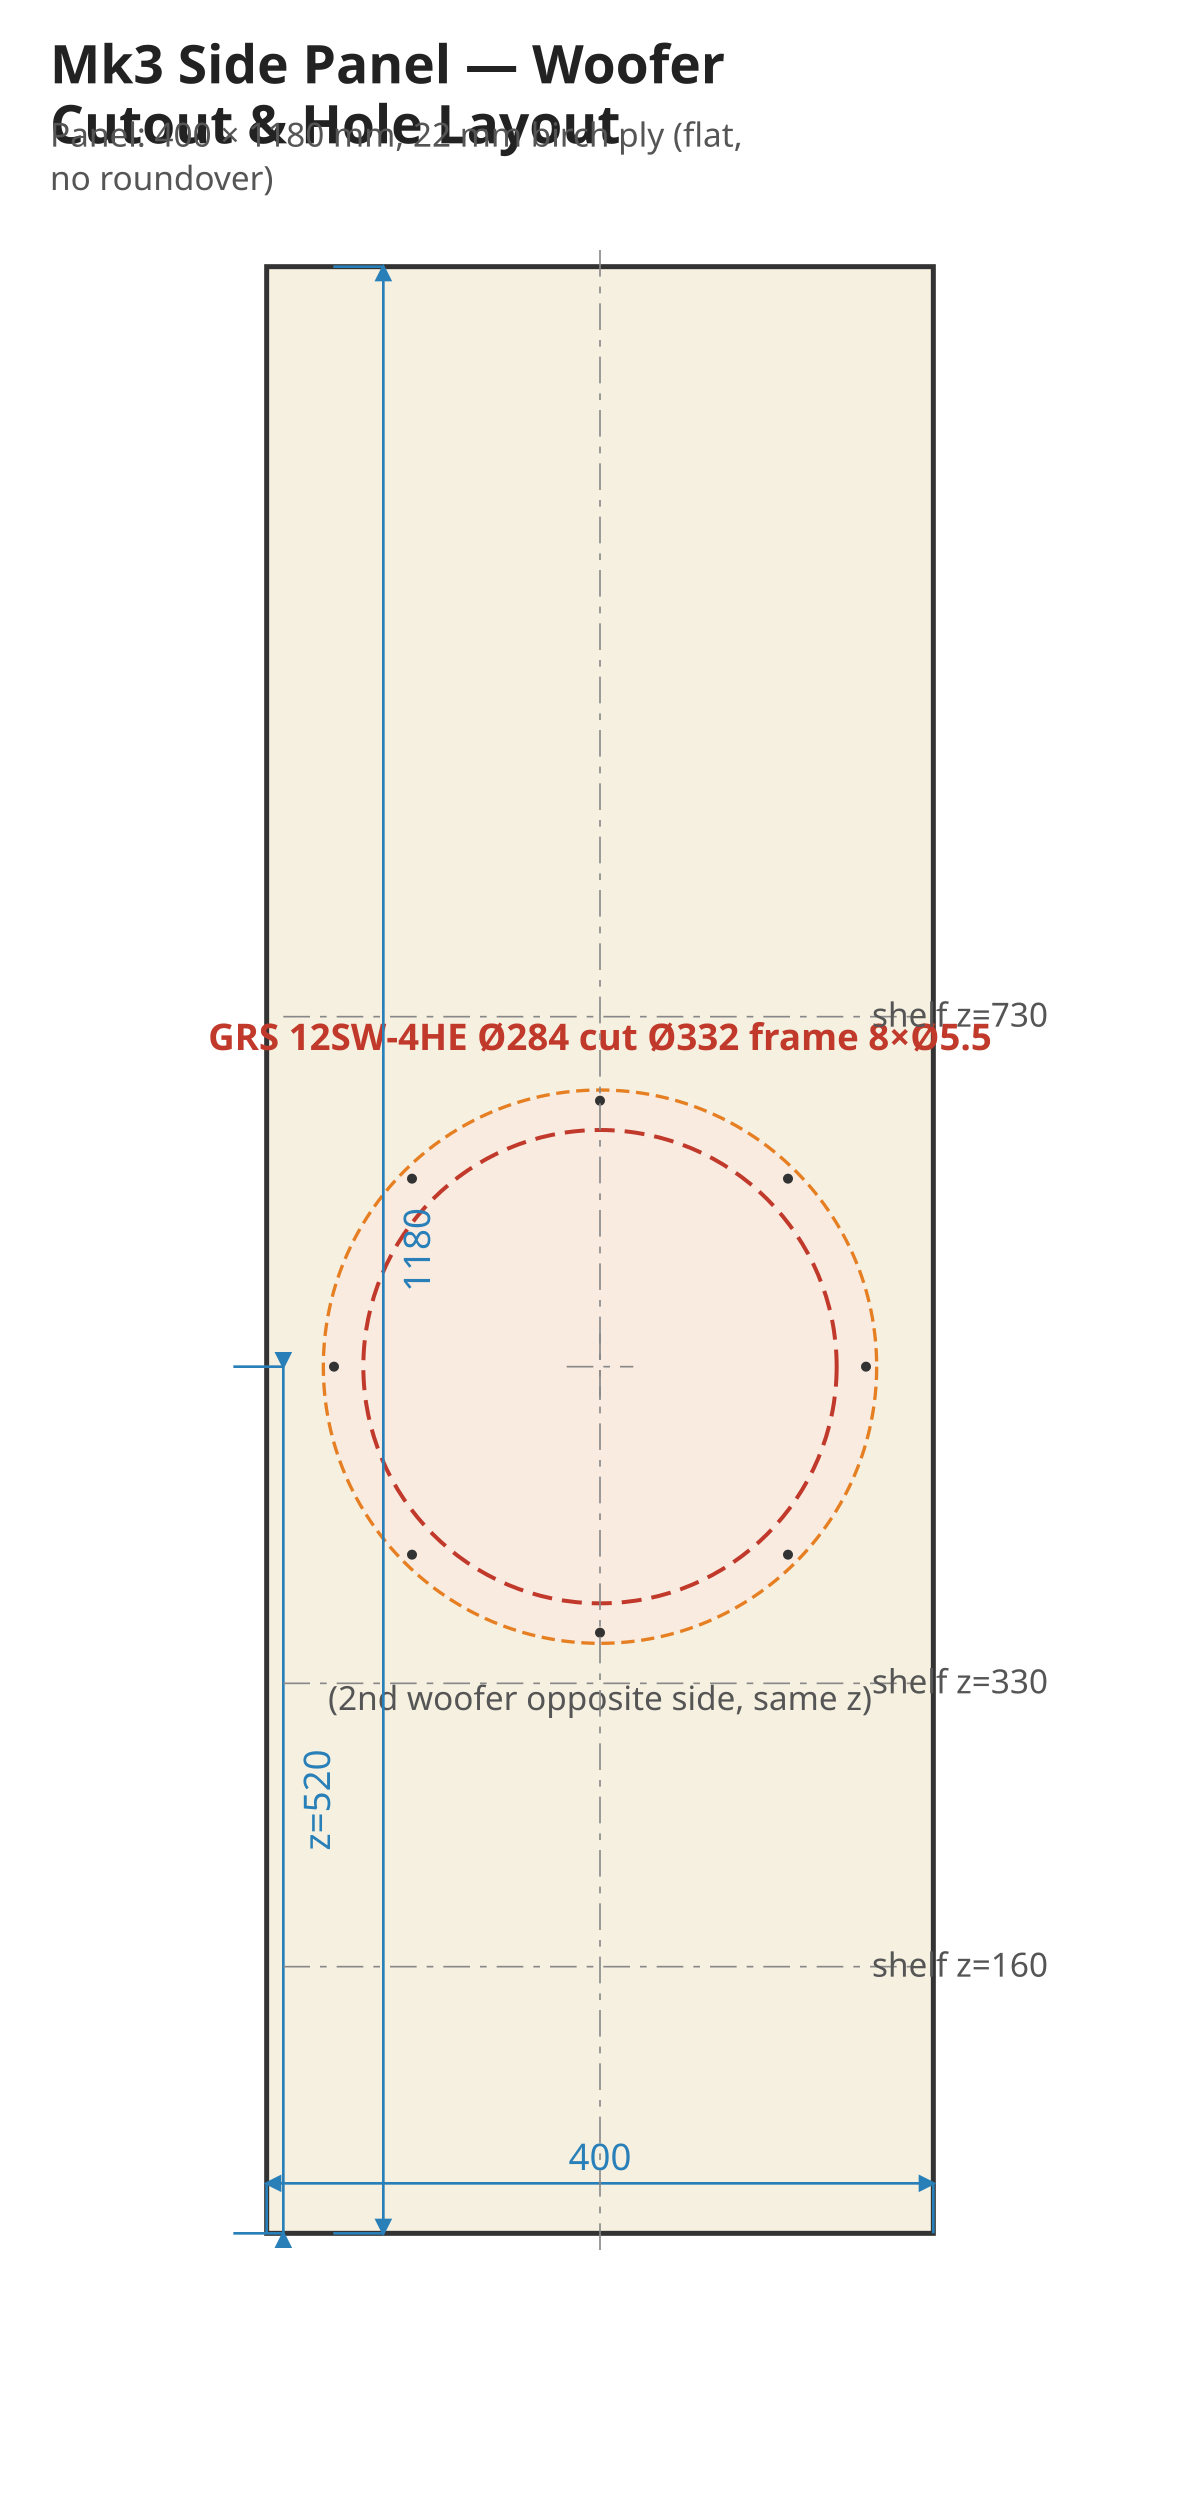
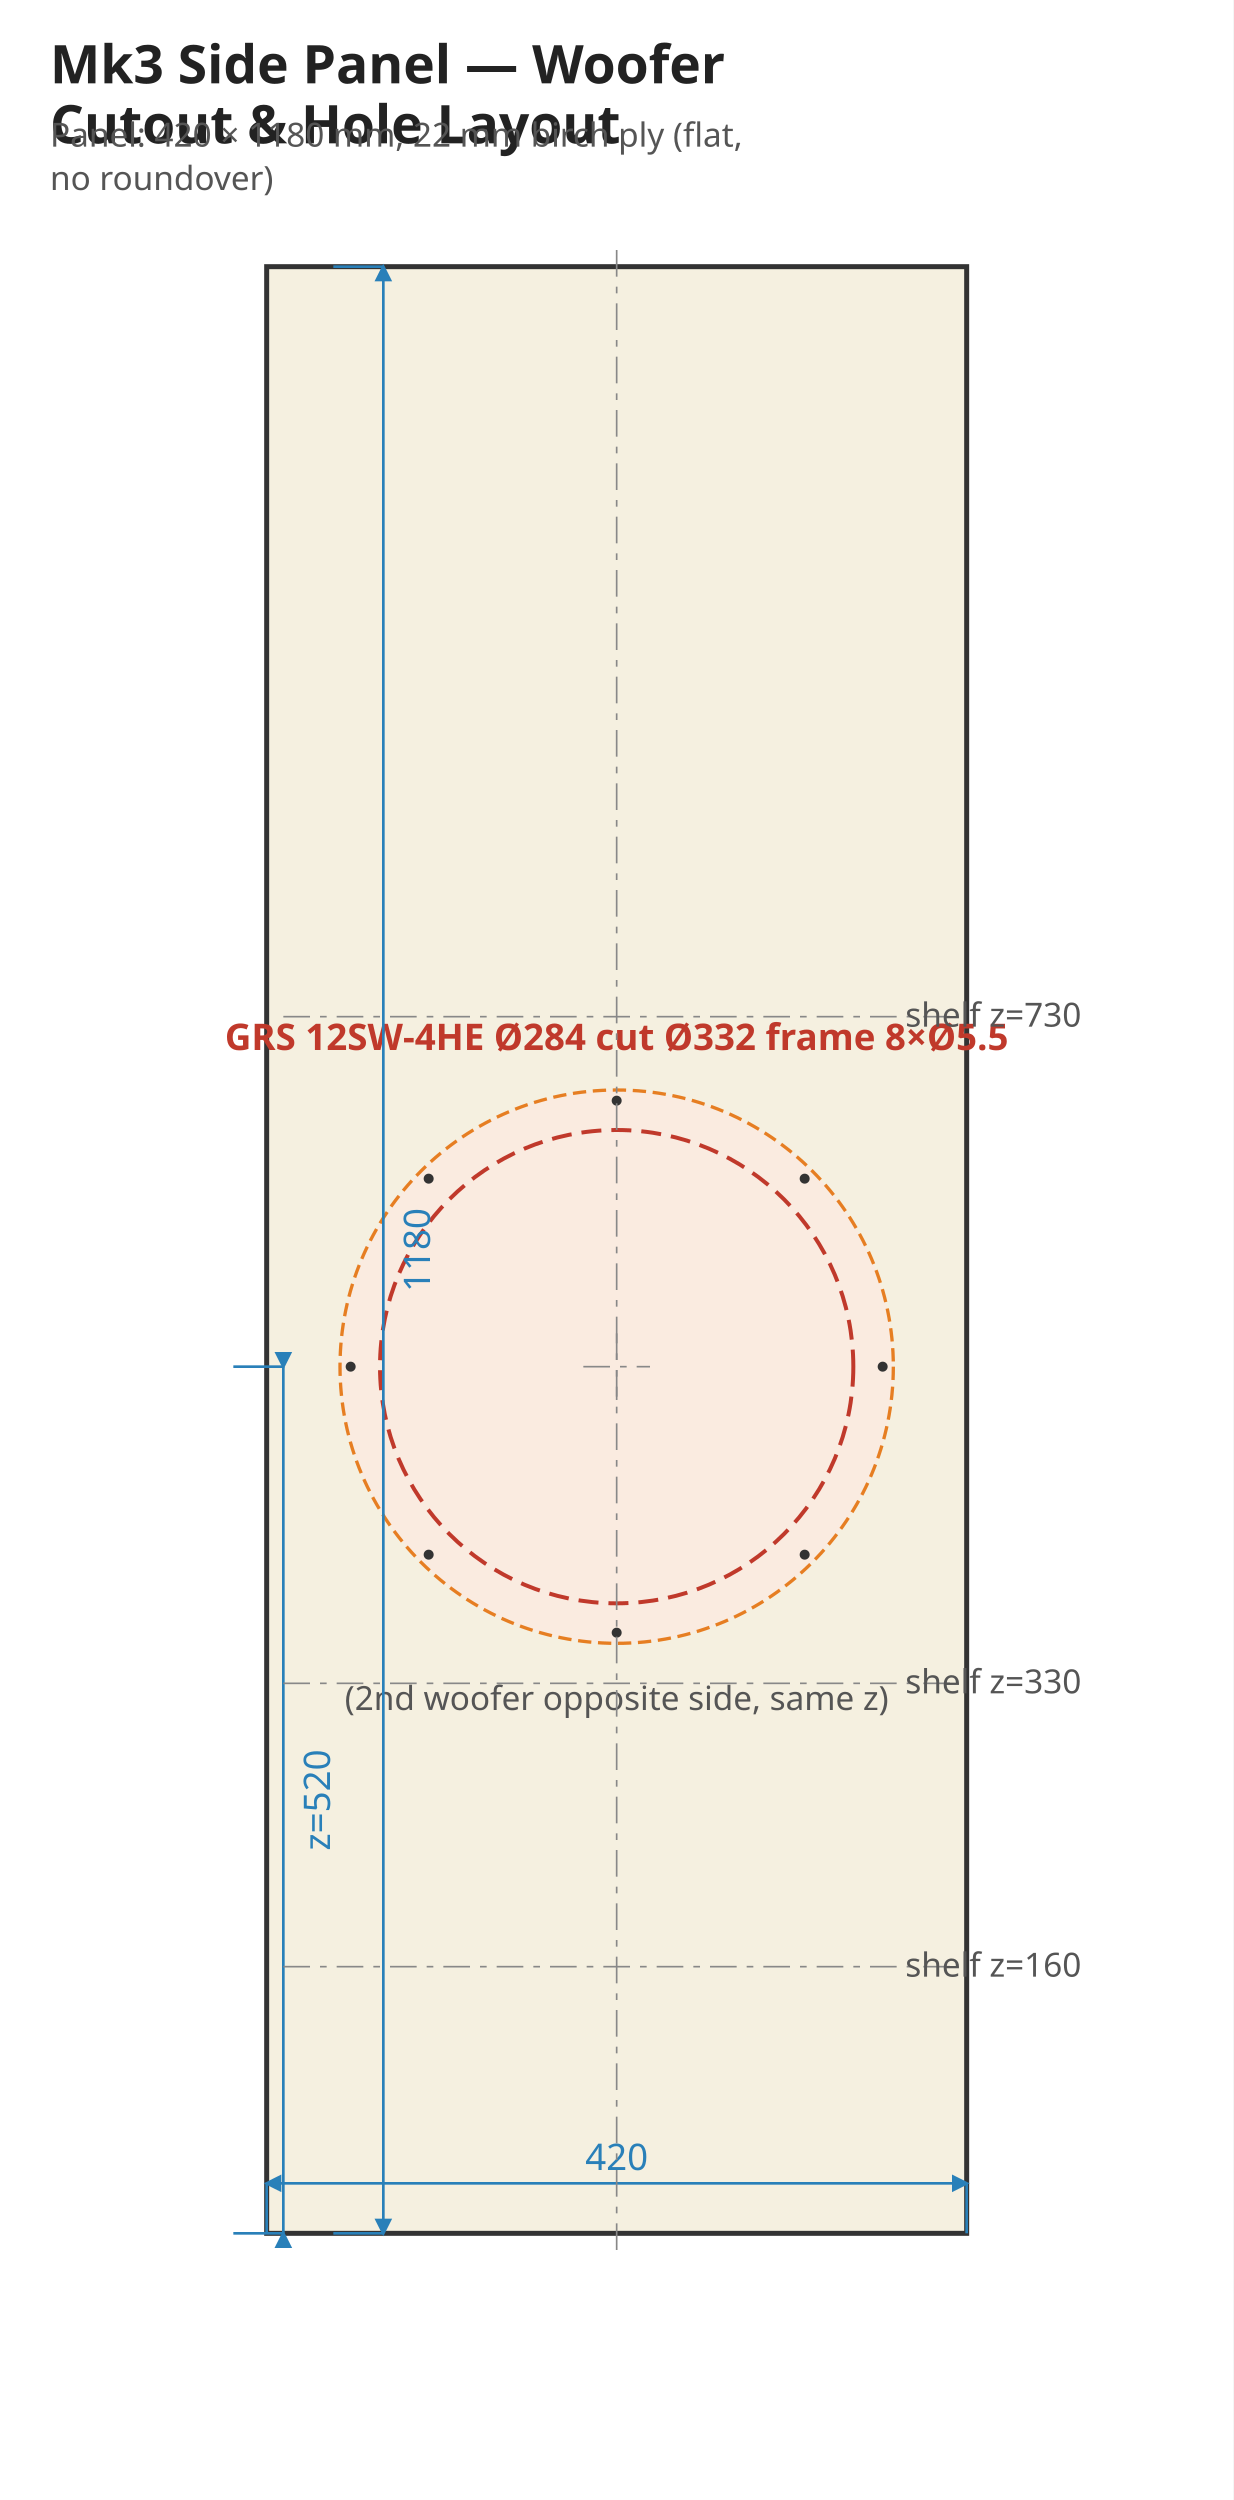
- <svg xmlns="http://www.w3.org/2000/svg" width="360.0" height="750.0" viewBox="0 0 360.0 750.0">
+ <svg xmlns="http://www.w3.org/2000/svg" width="370.0" height="750.0" viewBox="0 0 370.0 750.0">
  <style>.panel { fill: #f5f0e0; stroke: #333; stroke-width: 1.5; }
.cutout { fill: none; stroke: #c0392b; stroke-width: 1.2; stroke-dasharray: 6,3; }
.rebate { fill: #faebe0; stroke: #e67e22; stroke-width: 1.0; stroke-dasharray: 4,2; }
.pilot { fill: #333; }
.dim-line { stroke: #2980b9; stroke-width: 0.8; fill: none; }
.dim-text { fill: #2980b9; font-family: sans-serif; font-size: 11px; text-anchor: middle; }
.dim-text-v { fill: #2980b9; font-family: sans-serif; font-size: 11px; text-anchor: middle; }
.label { fill: #333; font-family: sans-serif; font-size: 12px; text-anchor: middle; font-weight: bold; }
.label-sm { fill: #555; font-family: sans-serif; font-size: 10px; text-anchor: middle; }
.label-driver { fill: #c0392b; font-family: sans-serif; font-size: 11px; text-anchor: middle; font-weight: bold; }
.title-text { fill: #222; font-family: sans-serif; font-size: 16px; font-weight: bold; }
.subtitle { fill: #555; font-family: sans-serif; font-size: 10px; }
.note { fill: #555; font-family: sans-serif; font-size: 10px; }
.arrow { stroke: #2980b9; stroke-width: 0.8; fill: #2980b9; }
.center-line { stroke: #888; stroke-width: 0.5; stroke-dasharray: 8,3,2,3; }
</style>
-   <rect width="360.0" height="750.0" fill="white" />
-   <rect x="80.0" y="80.0" width="200.0" height="590.0" class="panel" />
+   <rect width="370.0" height="750.0" fill="white" />
+   <rect x="80.0" y="80.0" width="210.0" height="590.0" class="panel" />
  <text x="15.0" y="25.0" class="title-text">Mk3 Side Panel — Woofer</text>
  <text x="15.0" y="43.0" class="title-text">Cutout &amp; Hole Layout</text>
-   <text x="15.0" y="44.0" class="subtitle">Panel: 400 × 1180 mm, 22 mm birch ply (flat,</text>
+   <text x="15.0" y="44.0" class="subtitle">Panel: 420 × 1180 mm, 22 mm birch ply (flat,</text>
  <text x="15.0" y="57.0" class="subtitle">no roundover)</text>
-   <circle cx="180.0" cy="410.0" r="83.0" class="rebate" />
-   <circle cx="180.0" cy="410.0" r="71.0" class="cutout" />
-   <line x1="170.0" y1="410.0" x2="190.0" y2="410.0" class="center-line" />
-   <line x1="180.0" y1="400.0" x2="180.0" y2="420.0" class="center-line" />
-   <circle cx="259.8" cy="410.0" r="1.5" class="pilot" />
-   <circle cx="236.4" cy="466.4" r="1.5" class="pilot" />
-   <circle cx="180.0" cy="489.8" r="1.5" class="pilot" />
-   <circle cx="123.6" cy="466.4" r="1.5" class="pilot" />
-   <circle cx="100.2" cy="410.0" r="1.5" class="pilot" />
-   <circle cx="123.6" cy="353.6" r="1.5" class="pilot" />
-   <circle cx="180.0" cy="330.2" r="1.5" class="pilot" />
-   <circle cx="236.4" cy="353.6" r="1.5" class="pilot" />
-   <text x="180.0" y="315.0" class="label-driver">GRS 12SW-4HE  Ø284 cut  Ø332 frame  8×Ø5.5</text>
-   <text x="180.0" y="513.0" class="label-sm">(2nd woofer opposite side, same z)</text>
+   <circle cx="185.0" cy="410.0" r="83.0" class="rebate" />
+   <circle cx="185.0" cy="410.0" r="71.0" class="cutout" />
+   <line x1="175.0" y1="410.0" x2="195.0" y2="410.0" class="center-line" />
+   <line x1="185.0" y1="400.0" x2="185.0" y2="420.0" class="center-line" />
+   <circle cx="264.8" cy="410.0" r="1.5" class="pilot" />
+   <circle cx="241.4" cy="466.4" r="1.5" class="pilot" />
+   <circle cx="185.0" cy="489.8" r="1.5" class="pilot" />
+   <circle cx="128.6" cy="466.4" r="1.5" class="pilot" />
+   <circle cx="105.2" cy="410.0" r="1.5" class="pilot" />
+   <circle cx="128.6" cy="353.6" r="1.5" class="pilot" />
+   <circle cx="185.0" cy="330.2" r="1.5" class="pilot" />
+   <circle cx="241.4" cy="353.6" r="1.5" class="pilot" />
+   <text x="185.0" y="315.0" class="label-driver">GRS 12SW-4HE  Ø284 cut  Ø332 frame  8×Ø5.5</text>
+   <text x="185.0" y="513.0" class="label-sm">(2nd woofer opposite side, same z)</text>
  <line x1="80.0" y1="670.0" x2="80.0" y2="655.0" class="dim-line" />
-   <line x1="280.0" y1="670.0" x2="280.0" y2="655.0" class="dim-line" />
-   <line x1="80.0" y1="655.0" x2="280.0" y2="655.0" class="dim-line" />
+   <line x1="290.0" y1="670.0" x2="290.0" y2="655.0" class="dim-line" />
+   <line x1="80.0" y1="655.0" x2="290.0" y2="655.0" class="dim-line" />
  <polygon points="80.0,655.0 84.0,653.0 84.0,657.0" class="arrow" />
-   <polygon points="280.0,655.0 276.0,653.0 276.0,657.0" class="arrow" />
-   <text x="180.0" y="651.0" class="dim-text">400</text>
+   <polygon points="290.0,655.0 286.0,653.0 286.0,657.0" class="arrow" />
+   <text x="185.0" y="651.0" class="dim-text">420</text>
  <line x1="100.0" y1="80.0" x2="115.0" y2="80.0" class="dim-line" />
  <line x1="100.0" y1="670.0" x2="115.0" y2="670.0" class="dim-line" />
  <line x1="115.0" y1="80.0" x2="115.0" y2="670.0" class="dim-line" />
  <polygon points="115.0,80.0 113.0,84.0 117.0,84.0" class="arrow" />
  <polygon points="115.0,670.0 113.0,666.0 117.0,666.0" class="arrow" />
  <text x="129.0" y="375.0" class="dim-text-v" transform="rotate(-90 129.0 375.0)">1180</text>
  <line x1="70.0" y1="670.0" x2="85.0" y2="670.0" class="dim-line" />
  <line x1="70.0" y1="410.0" x2="85.0" y2="410.0" class="dim-line" />
  <line x1="85.0" y1="670.0" x2="85.0" y2="410.0" class="dim-line" />
  <polygon points="85.0,670.0 83.0,674.0 87.0,674.0" class="arrow" />
  <polygon points="85.0,410.0 83.0,406.0 87.0,406.0" class="arrow" />
  <text x="99.0" y="540.0" class="dim-text-v" transform="rotate(-90 99.0 540.0)">z=520</text>
-   <line x1="180.0" y1="75.0" x2="180.0" y2="675.0" class="center-line" />
-   <line x1="85.0" y1="590.0" x2="275.0" y2="590.0" class="center-line" />
-   <text x="288.0" y="593.0" class="label-sm">shelf z=160</text>
-   <line x1="85.0" y1="505.0" x2="275.0" y2="505.0" class="center-line" />
-   <text x="288.0" y="508.0" class="label-sm">shelf z=330</text>
-   <line x1="85.0" y1="305.0" x2="275.0" y2="305.0" class="center-line" />
-   <text x="288.0" y="308.0" class="label-sm">shelf z=730</text>
+   <line x1="185.0" y1="75.0" x2="185.0" y2="675.0" class="center-line" />
+   <line x1="85.0" y1="590.0" x2="285.0" y2="590.0" class="center-line" />
+   <text x="298.0" y="593.0" class="label-sm">shelf z=160</text>
+   <line x1="85.0" y1="505.0" x2="285.0" y2="505.0" class="center-line" />
+   <text x="298.0" y="508.0" class="label-sm">shelf z=330</text>
+   <line x1="85.0" y1="305.0" x2="285.0" y2="305.0" class="center-line" />
+   <text x="298.0" y="308.0" class="label-sm">shelf z=730</text>
</svg>
